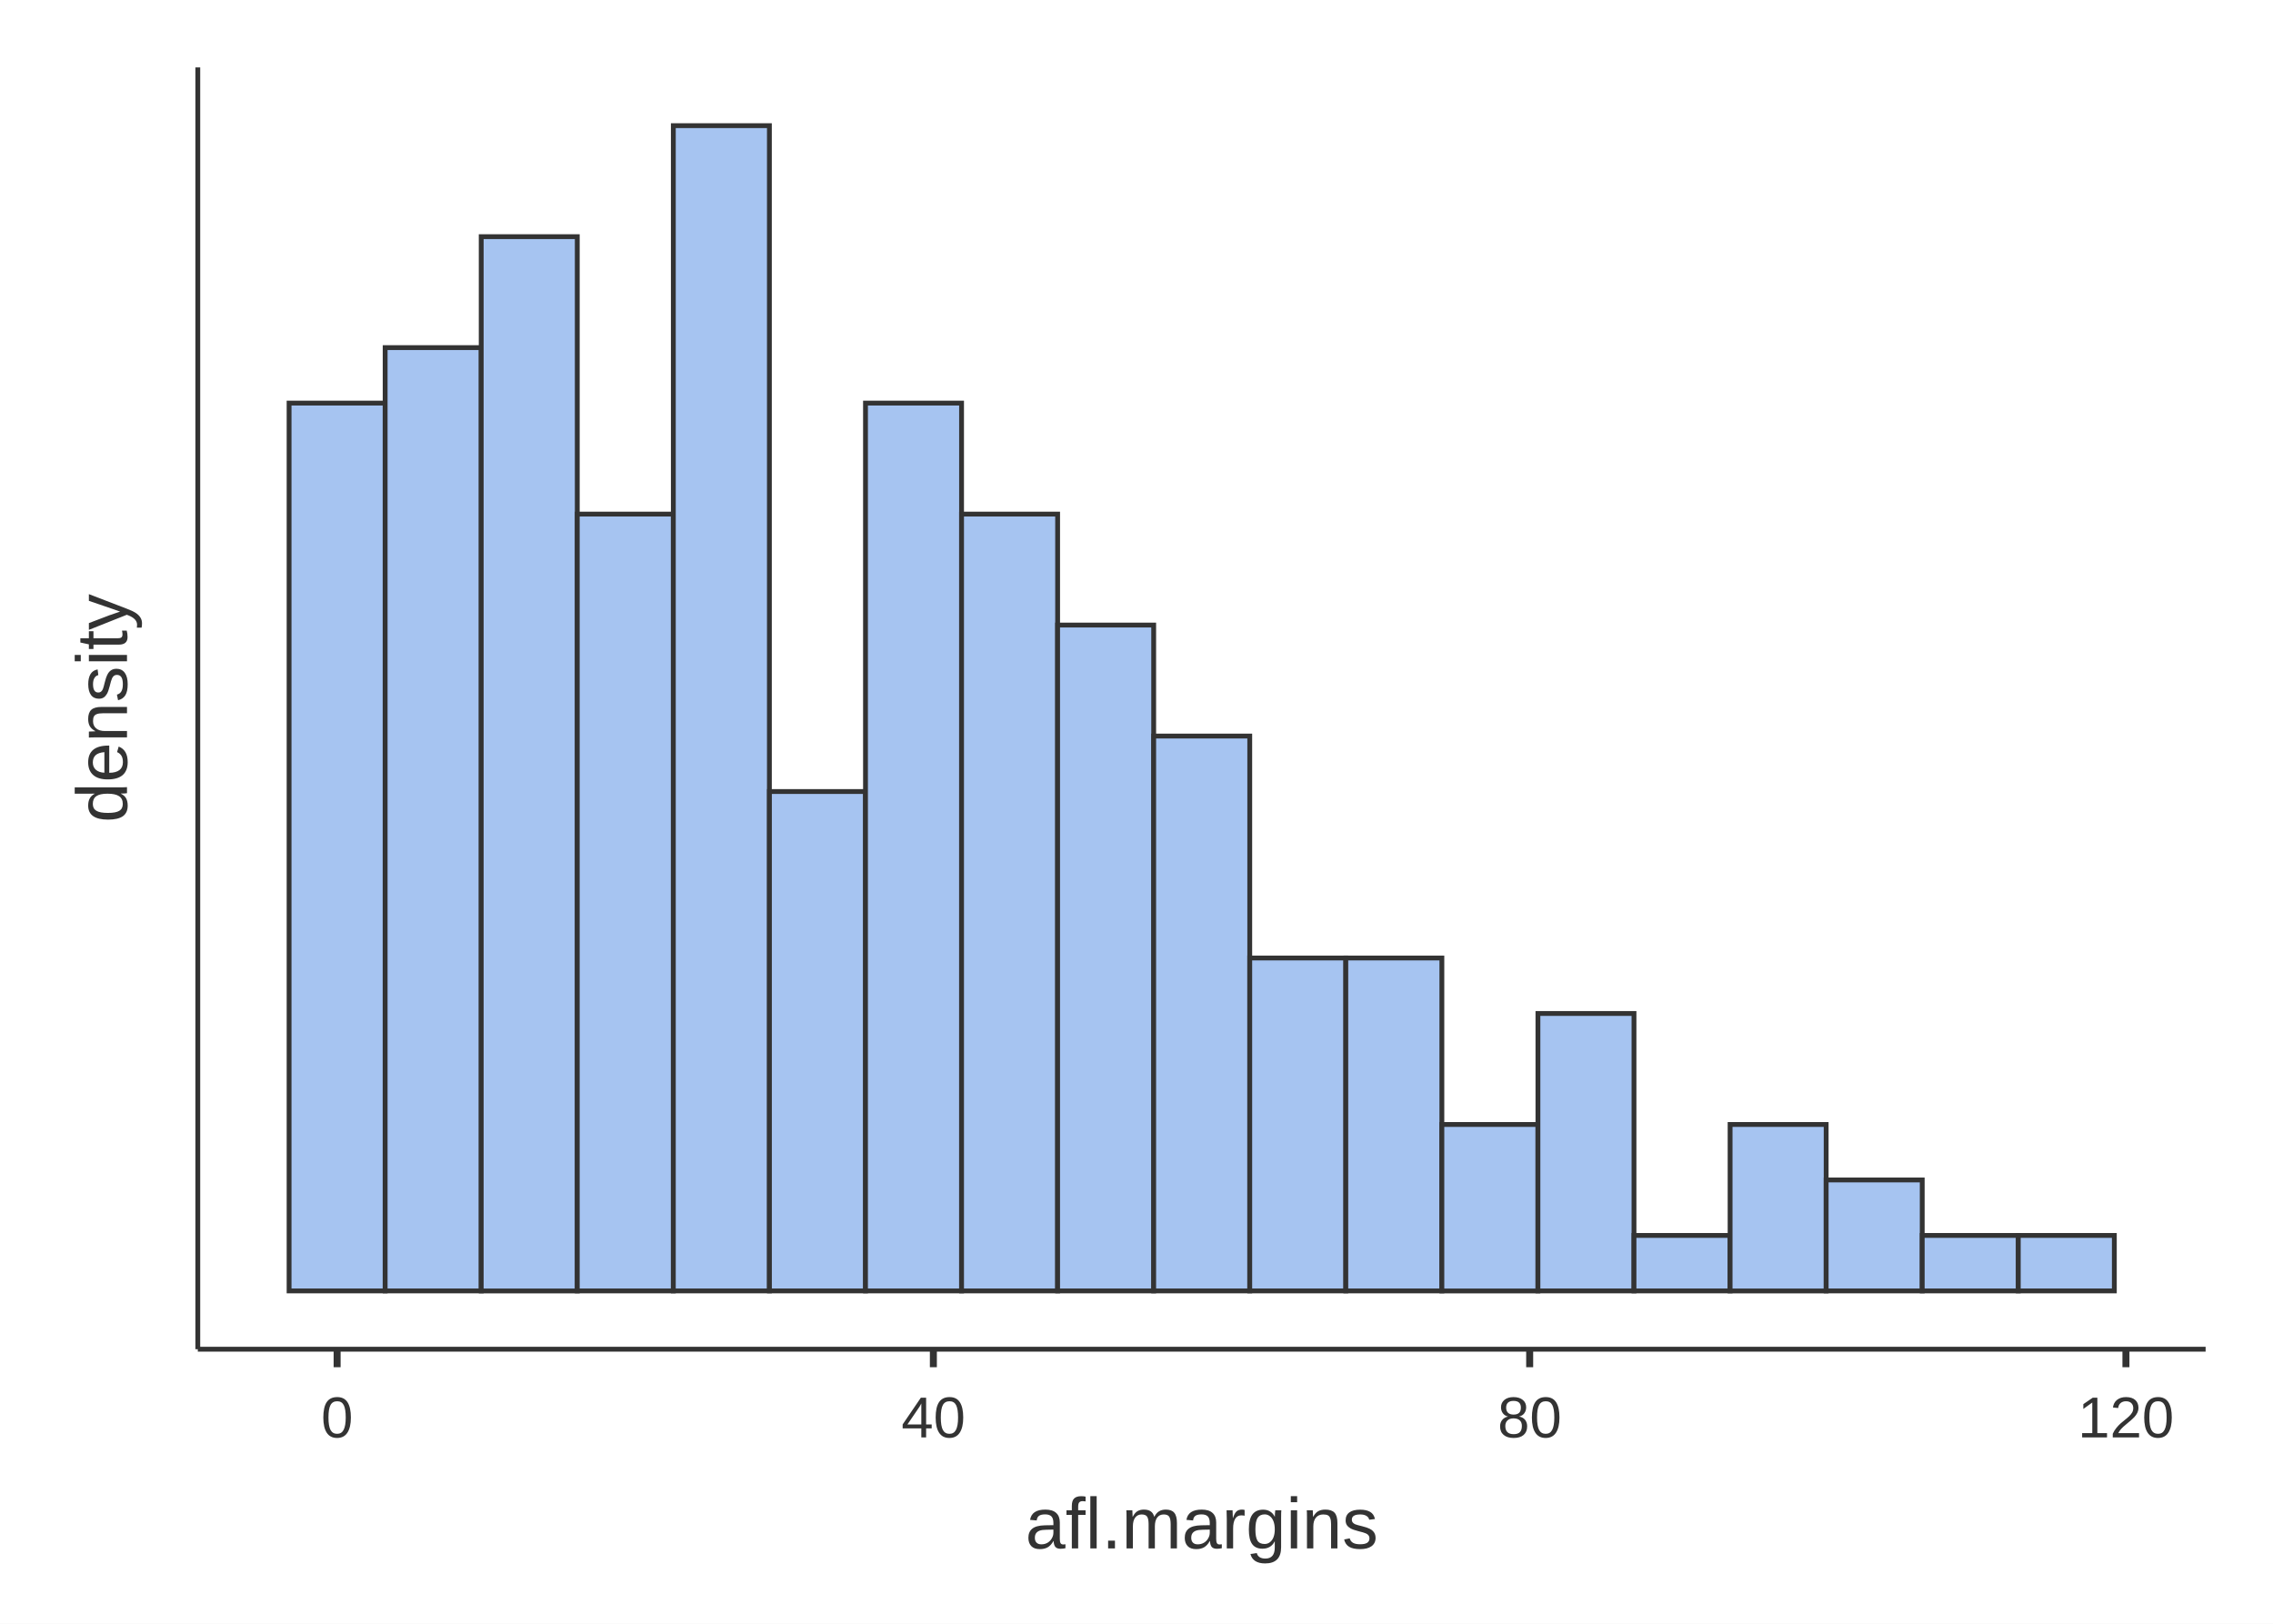
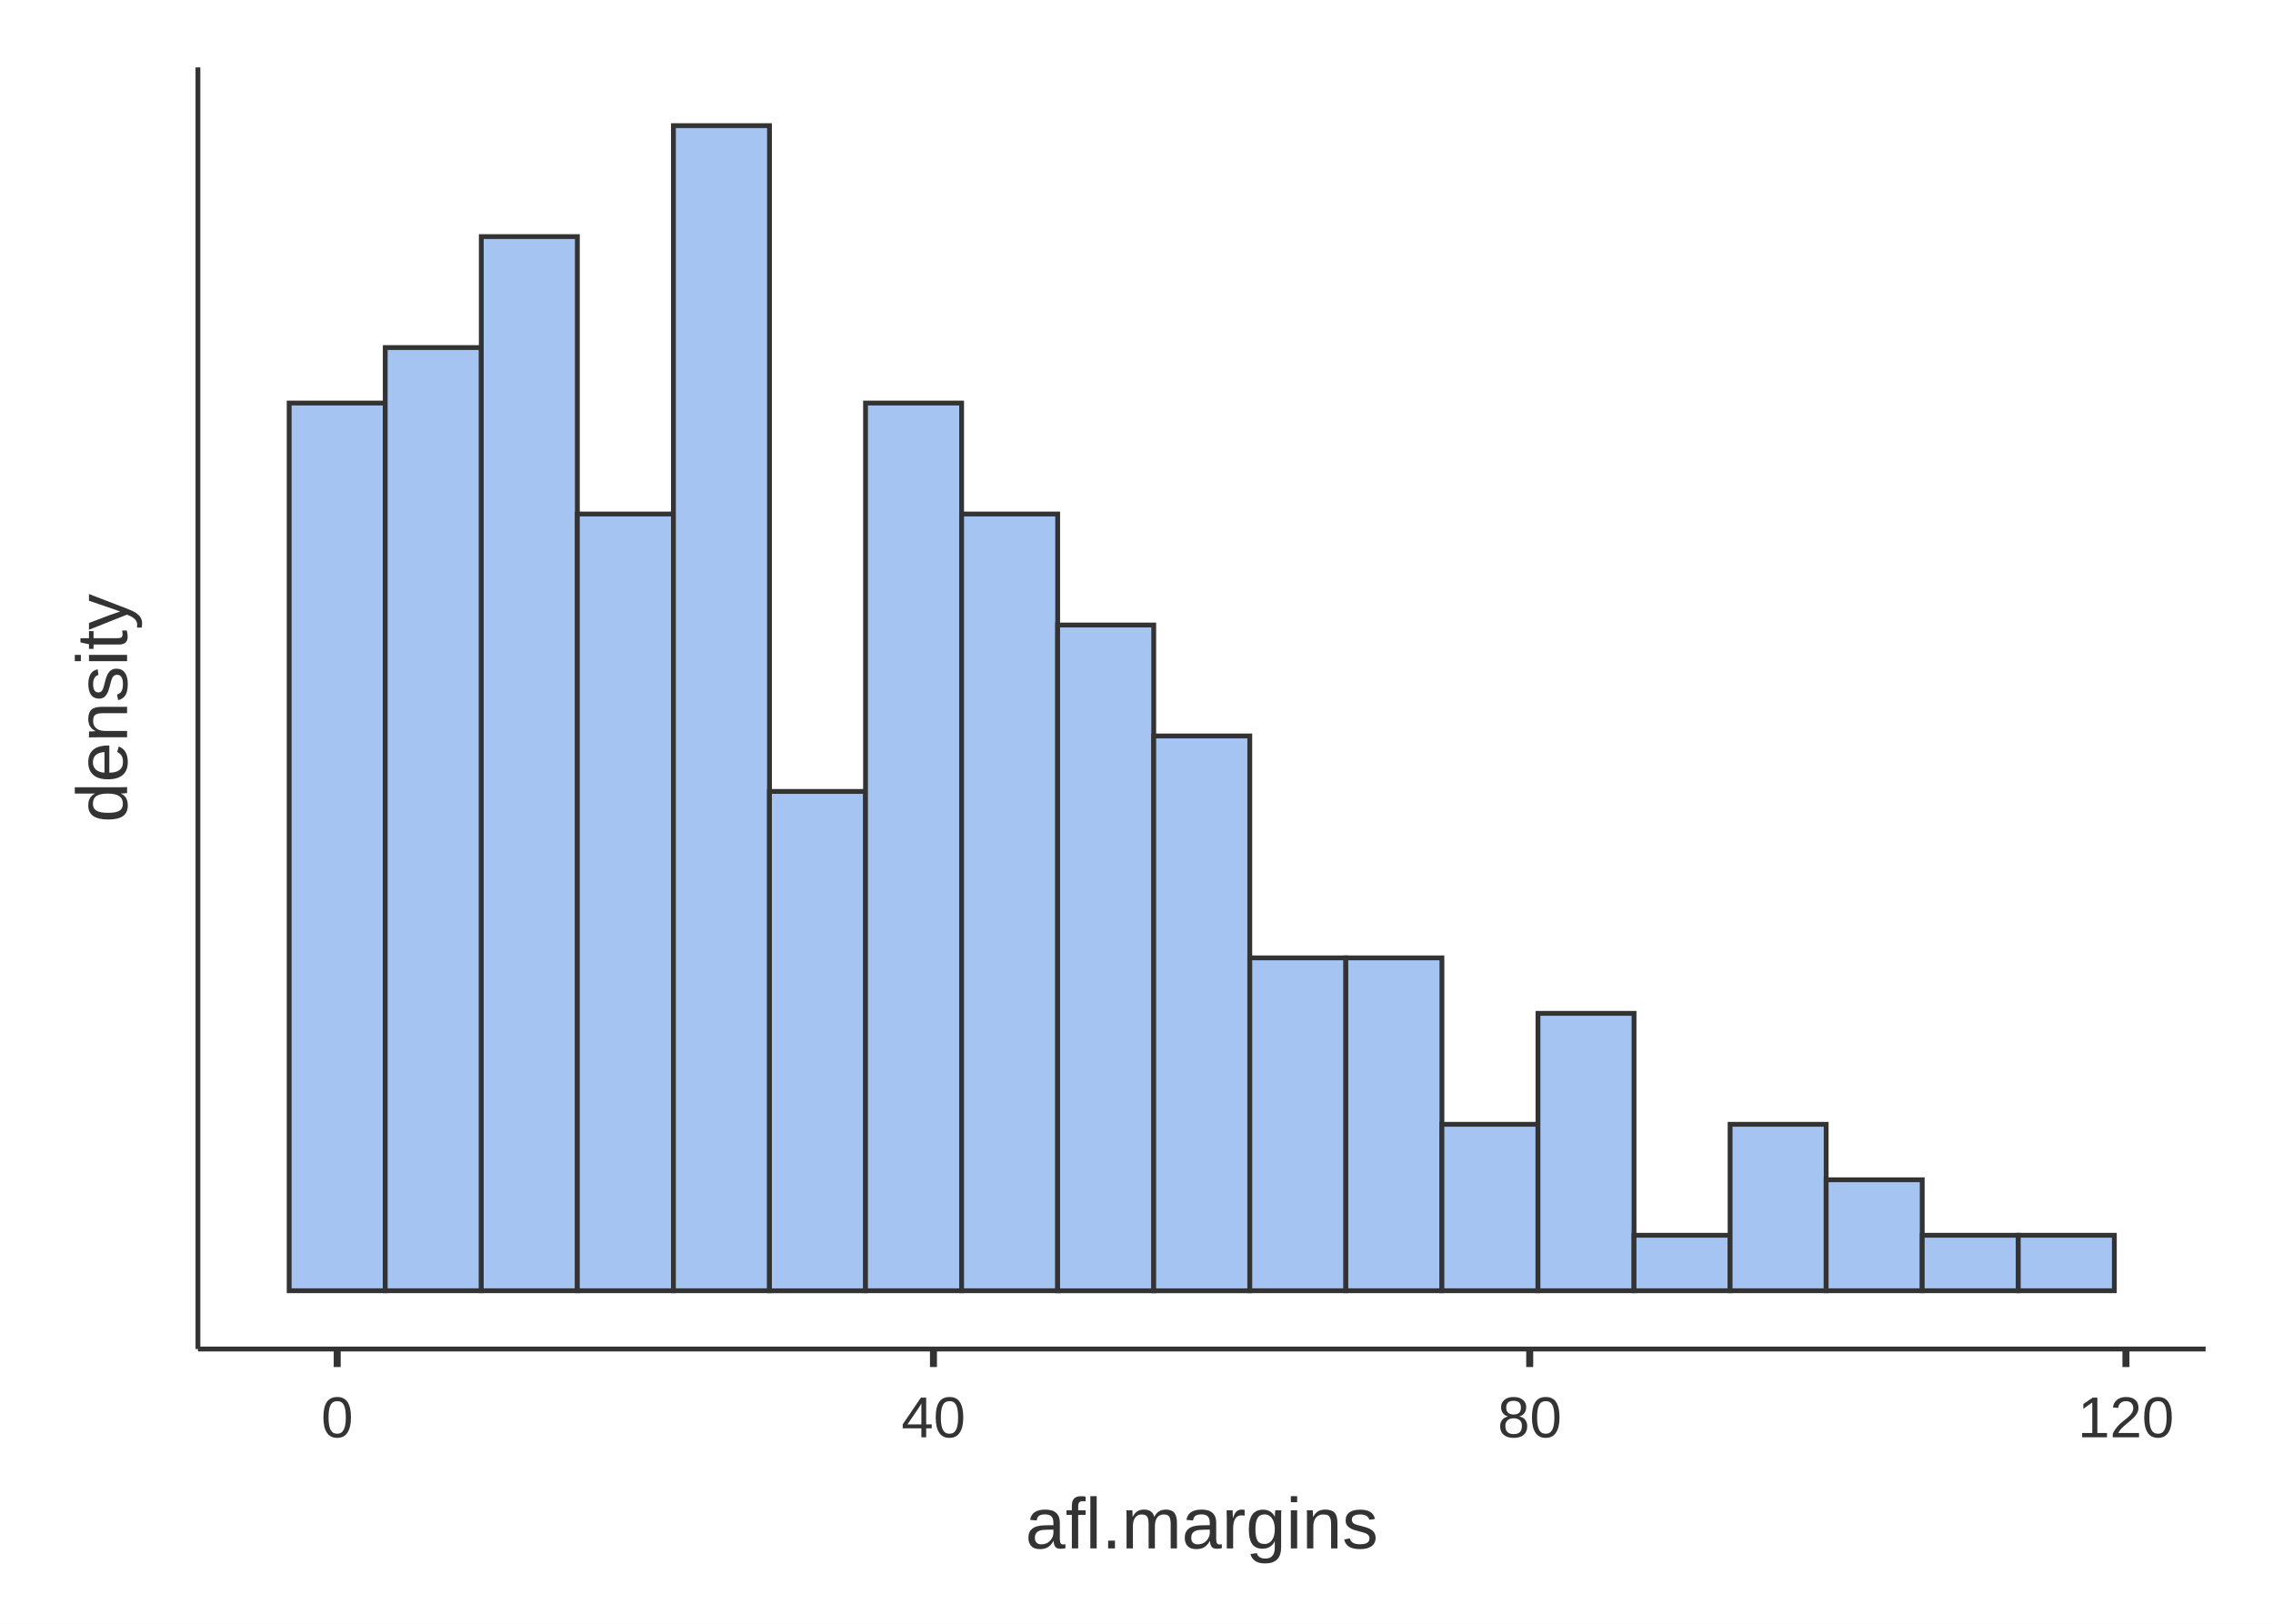
- <svg xmlns="http://www.w3.org/2000/svg" viewBox="0 0 504.00 360.00">
+ <svg xmlns="http://www.w3.org/2000/svg" class="svglite" width="504.00pt" height="360.00pt" viewBox="0 0 504.00 360.00">
  <defs>
    <style type="text/css">
-     line, polyline, polygon, path, rect, circle {
+     .svglite line, .svglite polyline, .svglite polygon, .svglite path, .svglite rect, .svglite circle {
      fill: none;
      stroke: #000000;
      stroke-linecap: round;
      stroke-linejoin: round;
      stroke-miterlimit: 10.00;
    }
  </style>
  </defs>
  <rect width="100%" height="100%" style="stroke: none; fill: #FFFFFF;" />
-   <rect x="0.00" y="0.00" width="504.00" height="360.00" style="stroke-width: 1.55; stroke: none;" />
  <defs>
-     <clipPath id="cpNDMuODZ8NDg5LjA2fDI5OS4xM3wxNC45NA==">
-       <rect x="43.86" y="14.94" width="445.19" height="284.19" />
-     </clipPath>
-   </defs>
-   <rect x="43.86" y="14.94" width="445.19" height="284.19" style="stroke-width: 1.55; stroke: none;" clip-path="url(#cpNDMuODZ8NDg5LjA2fDI5OS4xM3wxNC45NA==)" />
-   <rect x="64.10" y="89.37" width="21.30" height="196.84" style="stroke-width: 1.07; stroke: #333333; stroke-linecap: square; stroke-linejoin: miter; fill: #A6C4F1;" clip-path="url(#cpNDMuODZ8NDg5LjA2fDI5OS4xM3wxNC45NA==)" />
-   <rect x="85.40" y="77.07" width="21.30" height="209.14" style="stroke-width: 1.07; stroke: #333333; stroke-linecap: square; stroke-linejoin: miter; fill: #A6C4F1;" clip-path="url(#cpNDMuODZ8NDg5LjA2fDI5OS4xM3wxNC45NA==)" />
-   <rect x="106.70" y="52.47" width="21.30" height="233.75" style="stroke-width: 1.07; stroke: #333333; stroke-linecap: square; stroke-linejoin: miter; fill: #A6C4F1;" clip-path="url(#cpNDMuODZ8NDg5LjA2fDI5OS4xM3wxNC45NA==)" />
-   <rect x="128.00" y="113.98" width="21.30" height="172.23" style="stroke-width: 1.07; stroke: #333333; stroke-linecap: square; stroke-linejoin: miter; fill: #A6C4F1;" clip-path="url(#cpNDMuODZ8NDg5LjA2fDI5OS4xM3wxNC45NA==)" />
-   <rect x="149.30" y="27.86" width="21.30" height="258.35" style="stroke-width: 1.07; stroke: #333333; stroke-linecap: square; stroke-linejoin: miter; fill: #A6C4F1;" clip-path="url(#cpNDMuODZ8NDg5LjA2fDI5OS4xM3wxNC45NA==)" />
-   <rect x="170.61" y="175.49" width="21.30" height="110.72" style="stroke-width: 1.07; stroke: #333333; stroke-linecap: square; stroke-linejoin: miter; fill: #A6C4F1;" clip-path="url(#cpNDMuODZ8NDg5LjA2fDI5OS4xM3wxNC45NA==)" />
-   <rect x="191.91" y="89.37" width="21.30" height="196.84" style="stroke-width: 1.07; stroke: #333333; stroke-linecap: square; stroke-linejoin: miter; fill: #A6C4F1;" clip-path="url(#cpNDMuODZ8NDg5LjA2fDI5OS4xM3wxNC45NA==)" />
-   <rect x="213.21" y="113.98" width="21.30" height="172.23" style="stroke-width: 1.07; stroke: #333333; stroke-linecap: square; stroke-linejoin: miter; fill: #A6C4F1;" clip-path="url(#cpNDMuODZ8NDg5LjA2fDI5OS4xM3wxNC45NA==)" />
-   <rect x="234.51" y="138.58" width="21.30" height="147.63" style="stroke-width: 1.07; stroke: #333333; stroke-linecap: square; stroke-linejoin: miter; fill: #A6C4F1;" clip-path="url(#cpNDMuODZ8NDg5LjA2fDI5OS4xM3wxNC45NA==)" />
-   <rect x="255.81" y="163.19" width="21.30" height="123.02" style="stroke-width: 1.07; stroke: #333333; stroke-linecap: square; stroke-linejoin: miter; fill: #A6C4F1;" clip-path="url(#cpNDMuODZ8NDg5LjA2fDI5OS4xM3wxNC45NA==)" />
-   <rect x="277.11" y="212.40" width="21.30" height="73.81" style="stroke-width: 1.07; stroke: #333333; stroke-linecap: square; stroke-linejoin: miter; fill: #A6C4F1;" clip-path="url(#cpNDMuODZ8NDg5LjA2fDI5OS4xM3wxNC45NA==)" />
-   <rect x="298.41" y="212.40" width="21.30" height="73.81" style="stroke-width: 1.07; stroke: #333333; stroke-linecap: square; stroke-linejoin: miter; fill: #A6C4F1;" clip-path="url(#cpNDMuODZ8NDg5LjA2fDI5OS4xM3wxNC45NA==)" />
-   <rect x="319.71" y="249.31" width="21.30" height="36.91" style="stroke-width: 1.07; stroke: #333333; stroke-linecap: square; stroke-linejoin: miter; fill: #A6C4F1;" clip-path="url(#cpNDMuODZ8NDg5LjA2fDI5OS4xM3wxNC45NA==)" />
-   <rect x="341.01" y="224.70" width="21.30" height="61.51" style="stroke-width: 1.07; stroke: #333333; stroke-linecap: square; stroke-linejoin: miter; fill: #A6C4F1;" clip-path="url(#cpNDMuODZ8NDg5LjA2fDI5OS4xM3wxNC45NA==)" />
-   <rect x="362.31" y="273.91" width="21.30" height="12.30" style="stroke-width: 1.07; stroke: #333333; stroke-linecap: square; stroke-linejoin: miter; fill: #A6C4F1;" clip-path="url(#cpNDMuODZ8NDg5LjA2fDI5OS4xM3wxNC45NA==)" />
-   <rect x="383.62" y="249.31" width="21.30" height="36.91" style="stroke-width: 1.07; stroke: #333333; stroke-linecap: square; stroke-linejoin: miter; fill: #A6C4F1;" clip-path="url(#cpNDMuODZ8NDg5LjA2fDI5OS4xM3wxNC45NA==)" />
-   <rect x="404.92" y="261.61" width="21.30" height="24.60" style="stroke-width: 1.07; stroke: #333333; stroke-linecap: square; stroke-linejoin: miter; fill: #A6C4F1;" clip-path="url(#cpNDMuODZ8NDg5LjA2fDI5OS4xM3wxNC45NA==)" />
-   <rect x="426.22" y="273.91" width="21.30" height="12.30" style="stroke-width: 1.07; stroke: #333333; stroke-linecap: square; stroke-linejoin: miter; fill: #A6C4F1;" clip-path="url(#cpNDMuODZ8NDg5LjA2fDI5OS4xM3wxNC45NA==)" />
-   <rect x="447.52" y="273.91" width="21.30" height="12.30" style="stroke-width: 1.07; stroke: #333333; stroke-linecap: square; stroke-linejoin: miter; fill: #A6C4F1;" clip-path="url(#cpNDMuODZ8NDg5LjA2fDI5OS4xM3wxNC45NA==)" />
-   <defs>
-     <clipPath id="cpMC4wMHw1MDQuMDB8MzYwLjAwfDAuMDA=">
+     <clipPath id="cpMC4wMHw1MDQuMDB8MC4wMHwzNjAuMDA=">
      <rect x="0.00" y="0.00" width="504.00" height="360.00" />
    </clipPath>
  </defs>
-   <polyline points="43.86,299.13 43.86,14.94 " style="stroke-width: 1.07; stroke: #333333; stroke-linecap: butt;" clip-path="url(#cpMC4wMHw1MDQuMDB8MzYwLjAwfDAuMDA=)" />
-   <polyline points="43.86,299.13 489.06,299.13 " style="stroke-width: 1.07; stroke: #333333; stroke-linecap: butt;" clip-path="url(#cpMC4wMHw1MDQuMDB8MzYwLjAwfDAuMDA=)" />
-   <polyline points="74.75,303.12 74.75,299.13 " style="stroke-width: 1.55; stroke: #333333; stroke-linecap: butt;" clip-path="url(#cpMC4wMHw1MDQuMDB8MzYwLjAwfDAuMDA=)" />
-   <polyline points="206.96,303.12 206.96,299.13 " style="stroke-width: 1.55; stroke: #333333; stroke-linecap: butt;" clip-path="url(#cpMC4wMHw1MDQuMDB8MzYwLjAwfDAuMDA=)" />
-   <polyline points="339.18,303.12 339.18,299.13 " style="stroke-width: 1.55; stroke: #333333; stroke-linecap: butt;" clip-path="url(#cpMC4wMHw1MDQuMDB8MzYwLjAwfDAuMDA=)" />
-   <polyline points="471.39,303.12 471.39,299.13 " style="stroke-width: 1.55; stroke: #333333; stroke-linecap: butt;" clip-path="url(#cpMC4wMHw1MDQuMDB8MzYwLjAwfDAuMDA=)" />
-   <g clip-path="url(#cpMC4wMHw1MDQuMDB8MzYwLjAwfDAuMDA=)">
-     <text x="71.19" y="318.69" style="font-size: 12.80px; fill: #333333; font-family: Arial;" textLength="7.12px" lengthAdjust="spacingAndGlyphs">0</text>
+   <g clip-path="url(#cpMC4wMHw1MDQuMDB8MC4wMHwzNjAuMDA=)">
+     <rect x="0.00" y="0.00" width="504.00" height="360.00" style="stroke-width: 1.55; stroke: none;" />
  </g>
-   <g clip-path="url(#cpMC4wMHw1MDQuMDB8MzYwLjAwfDAuMDA=)">
-     <text x="199.85" y="318.69" style="font-size: 12.80px; fill: #333333; font-family: Arial;" textLength="14.24px" lengthAdjust="spacingAndGlyphs">40</text>
+   <defs>
+     <clipPath id="cpNDMuODl8NDg5LjA2fDE0Ljk0fDI5OS4wOQ==">
+       <rect x="43.89" y="14.94" width="445.17" height="284.15" />
+     </clipPath>
+   </defs>
+   <g clip-path="url(#cpNDMuODl8NDg5LjA2fDE0Ljk0fDI5OS4wOQ==)">
+     <rect x="43.89" y="14.94" width="445.17" height="284.15" style="stroke-width: 1.55; stroke: none;" />
+     <rect x="64.12" y="89.36" width="21.30" height="196.81" style="stroke-width: 1.07; stroke: #333333; stroke-linecap: square; stroke-linejoin: miter; fill: #A6C4F1;" />
+     <rect x="85.42" y="77.06" width="21.30" height="209.11" style="stroke-width: 1.07; stroke: #333333; stroke-linecap: square; stroke-linejoin: miter; fill: #A6C4F1;" />
+     <rect x="106.72" y="52.46" width="21.30" height="233.71" style="stroke-width: 1.07; stroke: #333333; stroke-linecap: square; stroke-linejoin: miter; fill: #A6C4F1;" />
+     <rect x="128.02" y="113.96" width="21.30" height="172.21" style="stroke-width: 1.07; stroke: #333333; stroke-linecap: square; stroke-linejoin: miter; fill: #A6C4F1;" />
+     <rect x="149.32" y="27.86" width="21.30" height="258.31" style="stroke-width: 1.07; stroke: #333333; stroke-linecap: square; stroke-linejoin: miter; fill: #A6C4F1;" />
+     <rect x="170.62" y="175.47" width="21.30" height="110.71" style="stroke-width: 1.07; stroke: #333333; stroke-linecap: square; stroke-linejoin: miter; fill: #A6C4F1;" />
+     <rect x="191.92" y="89.36" width="21.30" height="196.81" style="stroke-width: 1.07; stroke: #333333; stroke-linecap: square; stroke-linejoin: miter; fill: #A6C4F1;" />
+     <rect x="213.22" y="113.96" width="21.30" height="172.21" style="stroke-width: 1.07; stroke: #333333; stroke-linecap: square; stroke-linejoin: miter; fill: #A6C4F1;" />
+     <rect x="234.52" y="138.57" width="21.30" height="147.61" style="stroke-width: 1.07; stroke: #333333; stroke-linecap: square; stroke-linejoin: miter; fill: #A6C4F1;" />
+     <rect x="255.82" y="163.17" width="21.30" height="123.01" style="stroke-width: 1.07; stroke: #333333; stroke-linecap: square; stroke-linejoin: miter; fill: #A6C4F1;" />
+     <rect x="277.12" y="212.37" width="21.30" height="73.80" style="stroke-width: 1.07; stroke: #333333; stroke-linecap: square; stroke-linejoin: miter; fill: #A6C4F1;" />
+     <rect x="298.42" y="212.37" width="21.30" height="73.80" style="stroke-width: 1.07; stroke: #333333; stroke-linecap: square; stroke-linejoin: miter; fill: #A6C4F1;" />
+     <rect x="319.72" y="249.27" width="21.30" height="36.90" style="stroke-width: 1.07; stroke: #333333; stroke-linecap: square; stroke-linejoin: miter; fill: #A6C4F1;" />
+     <rect x="341.02" y="224.67" width="21.30" height="61.50" style="stroke-width: 1.07; stroke: #333333; stroke-linecap: square; stroke-linejoin: miter; fill: #A6C4F1;" />
+     <rect x="362.32" y="273.87" width="21.30" height="12.30" style="stroke-width: 1.07; stroke: #333333; stroke-linecap: square; stroke-linejoin: miter; fill: #A6C4F1;" />
+     <rect x="383.62" y="249.27" width="21.30" height="36.90" style="stroke-width: 1.07; stroke: #333333; stroke-linecap: square; stroke-linejoin: miter; fill: #A6C4F1;" />
+     <rect x="404.92" y="261.57" width="21.30" height="24.60" style="stroke-width: 1.07; stroke: #333333; stroke-linecap: square; stroke-linejoin: miter; fill: #A6C4F1;" />
+     <rect x="426.22" y="273.87" width="21.30" height="12.30" style="stroke-width: 1.07; stroke: #333333; stroke-linecap: square; stroke-linejoin: miter; fill: #A6C4F1;" />
+     <rect x="447.52" y="273.87" width="21.30" height="12.30" style="stroke-width: 1.07; stroke: #333333; stroke-linecap: square; stroke-linejoin: miter; fill: #A6C4F1;" />
  </g>
-   <g clip-path="url(#cpMC4wMHw1MDQuMDB8MzYwLjAwfDAuMDA=)">
-     <text x="332.06" y="318.69" style="font-size: 12.80px; fill: #333333; font-family: Arial;" textLength="14.24px" lengthAdjust="spacingAndGlyphs">80</text>
-   </g>
-   <g clip-path="url(#cpMC4wMHw1MDQuMDB8MzYwLjAwfDAuMDA=)">
-     <text x="460.71" y="318.69" style="font-size: 12.80px; fill: #333333; font-family: Arial;" textLength="21.36px" lengthAdjust="spacingAndGlyphs">120</text>
-   </g>
-   <g clip-path="url(#cpMC4wMHw1MDQuMDB8MzYwLjAwfDAuMDA=)">
-     <text x="227.34" y="343.30" style="font-size: 16.00px; fill: #333333; font-family: Arial;" textLength="78.25px" lengthAdjust="spacingAndGlyphs">afl.margins</text>
-   </g>
-   <g clip-path="url(#cpMC4wMHw1MDQuMDB8MzYwLjAwfDAuMDA=)">
-     <text transform="translate(28.16,182.39) rotate(-90)" style="font-size: 16.00px; fill: #333333; font-family: Arial;" textLength="50.70px" lengthAdjust="spacingAndGlyphs">density</text>
+   <g clip-path="url(#cpMC4wMHw1MDQuMDB8MC4wMHwzNjAuMDA=)">
+     <polyline points="43.89,299.09 43.89,14.94 " style="stroke-width: 1.07; stroke: #333333; stroke-linecap: butt;" />
+     <polyline points="43.89,299.09 489.06,299.09 " style="stroke-width: 1.07; stroke: #333333; stroke-linecap: butt;" />
+     <polyline points="74.77,303.08 74.77,299.09 " style="stroke-width: 1.55; stroke: #333333; stroke-linecap: butt;" />
+     <polyline points="206.98,303.08 206.98,299.09 " style="stroke-width: 1.55; stroke: #333333; stroke-linecap: butt;" />
+     <polyline points="339.19,303.08 339.19,299.09 " style="stroke-width: 1.55; stroke: #333333; stroke-linecap: butt;" />
+     <polyline points="471.39,303.08 471.39,299.09 " style="stroke-width: 1.55; stroke: #333333; stroke-linecap: butt;" />
+     <text x="74.77" y="318.67" text-anchor="middle" style="font-size: 12.80px; fill: #333333; font-family: Arial;" textLength="7.11px" lengthAdjust="spacingAndGlyphs">0</text>
+     <text x="206.98" y="318.67" text-anchor="middle" style="font-size: 12.80px; fill: #333333; font-family: Arial;" textLength="14.23px" lengthAdjust="spacingAndGlyphs">40</text>
+     <text x="339.19" y="318.67" text-anchor="middle" style="font-size: 12.80px; fill: #333333; font-family: Arial;" textLength="14.23px" lengthAdjust="spacingAndGlyphs">80</text>
+     <text x="471.39" y="318.67" text-anchor="middle" style="font-size: 12.80px; fill: #333333; font-family: Arial;" textLength="21.34px" lengthAdjust="spacingAndGlyphs">120</text>
+     <text x="266.47" y="343.30" text-anchor="middle" style="font-size: 16.00px; fill: #333333; font-family: Arial;" textLength="78.25px" lengthAdjust="spacingAndGlyphs">afl.margins</text>
+     <text transform="translate(28.18,157.02) rotate(-90)" text-anchor="middle" style="font-size: 16.00px; fill: #333333; font-family: Arial;" textLength="50.70px" lengthAdjust="spacingAndGlyphs">density</text>
  </g>
</svg>
